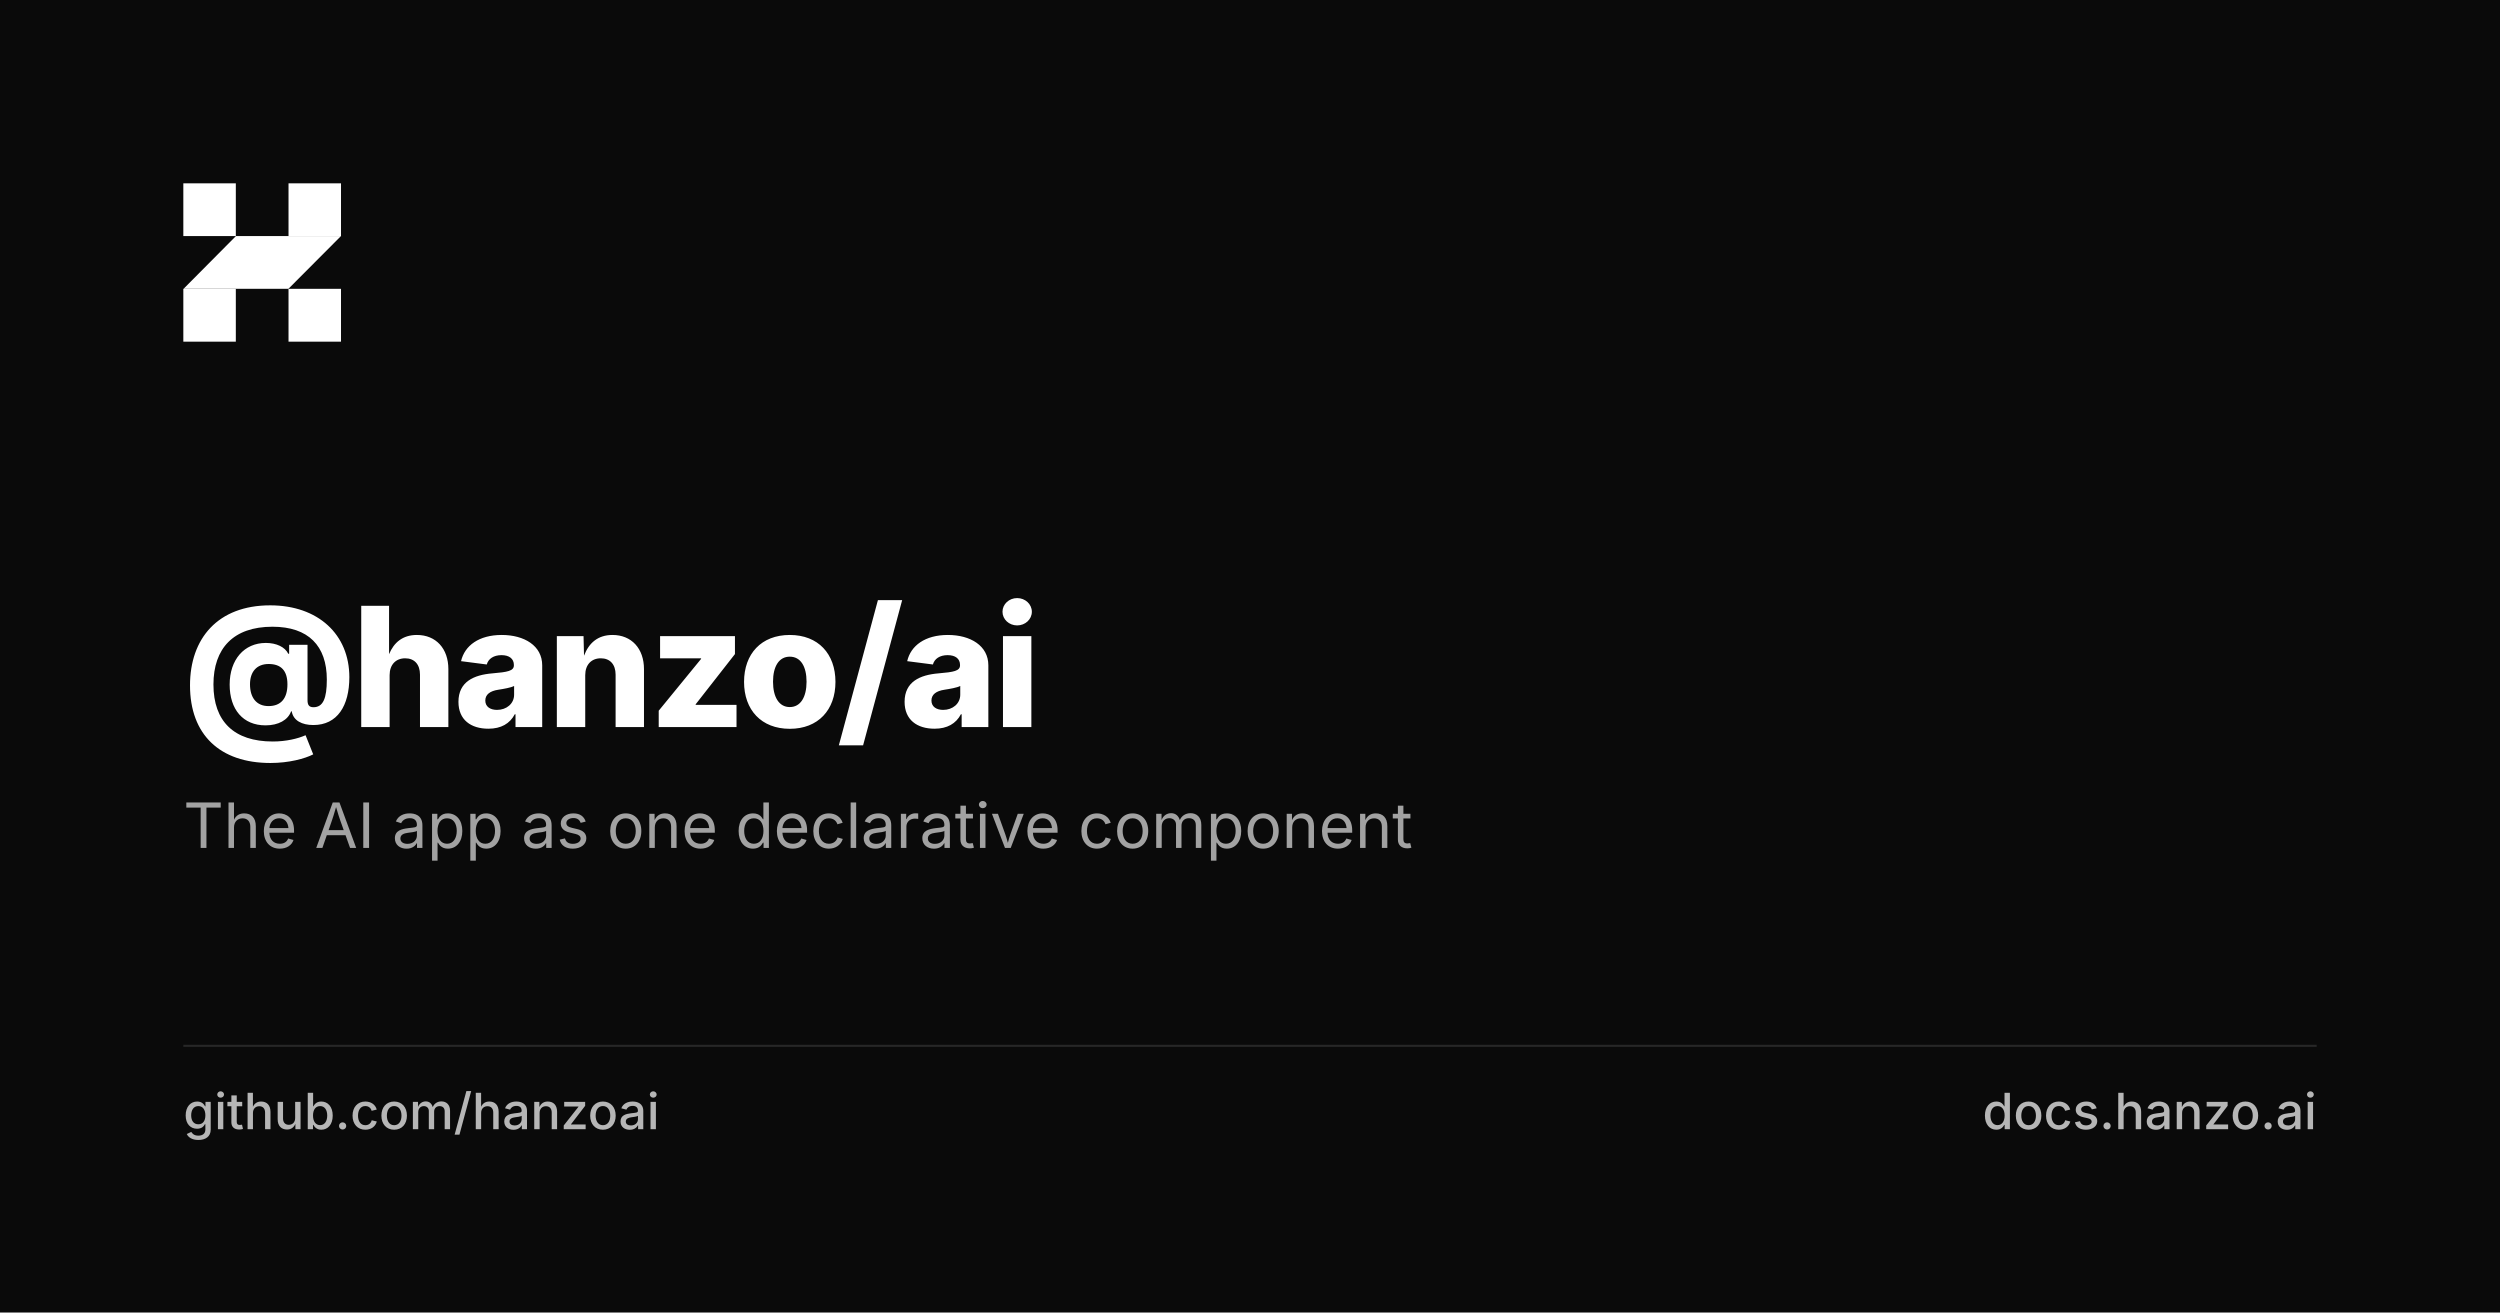
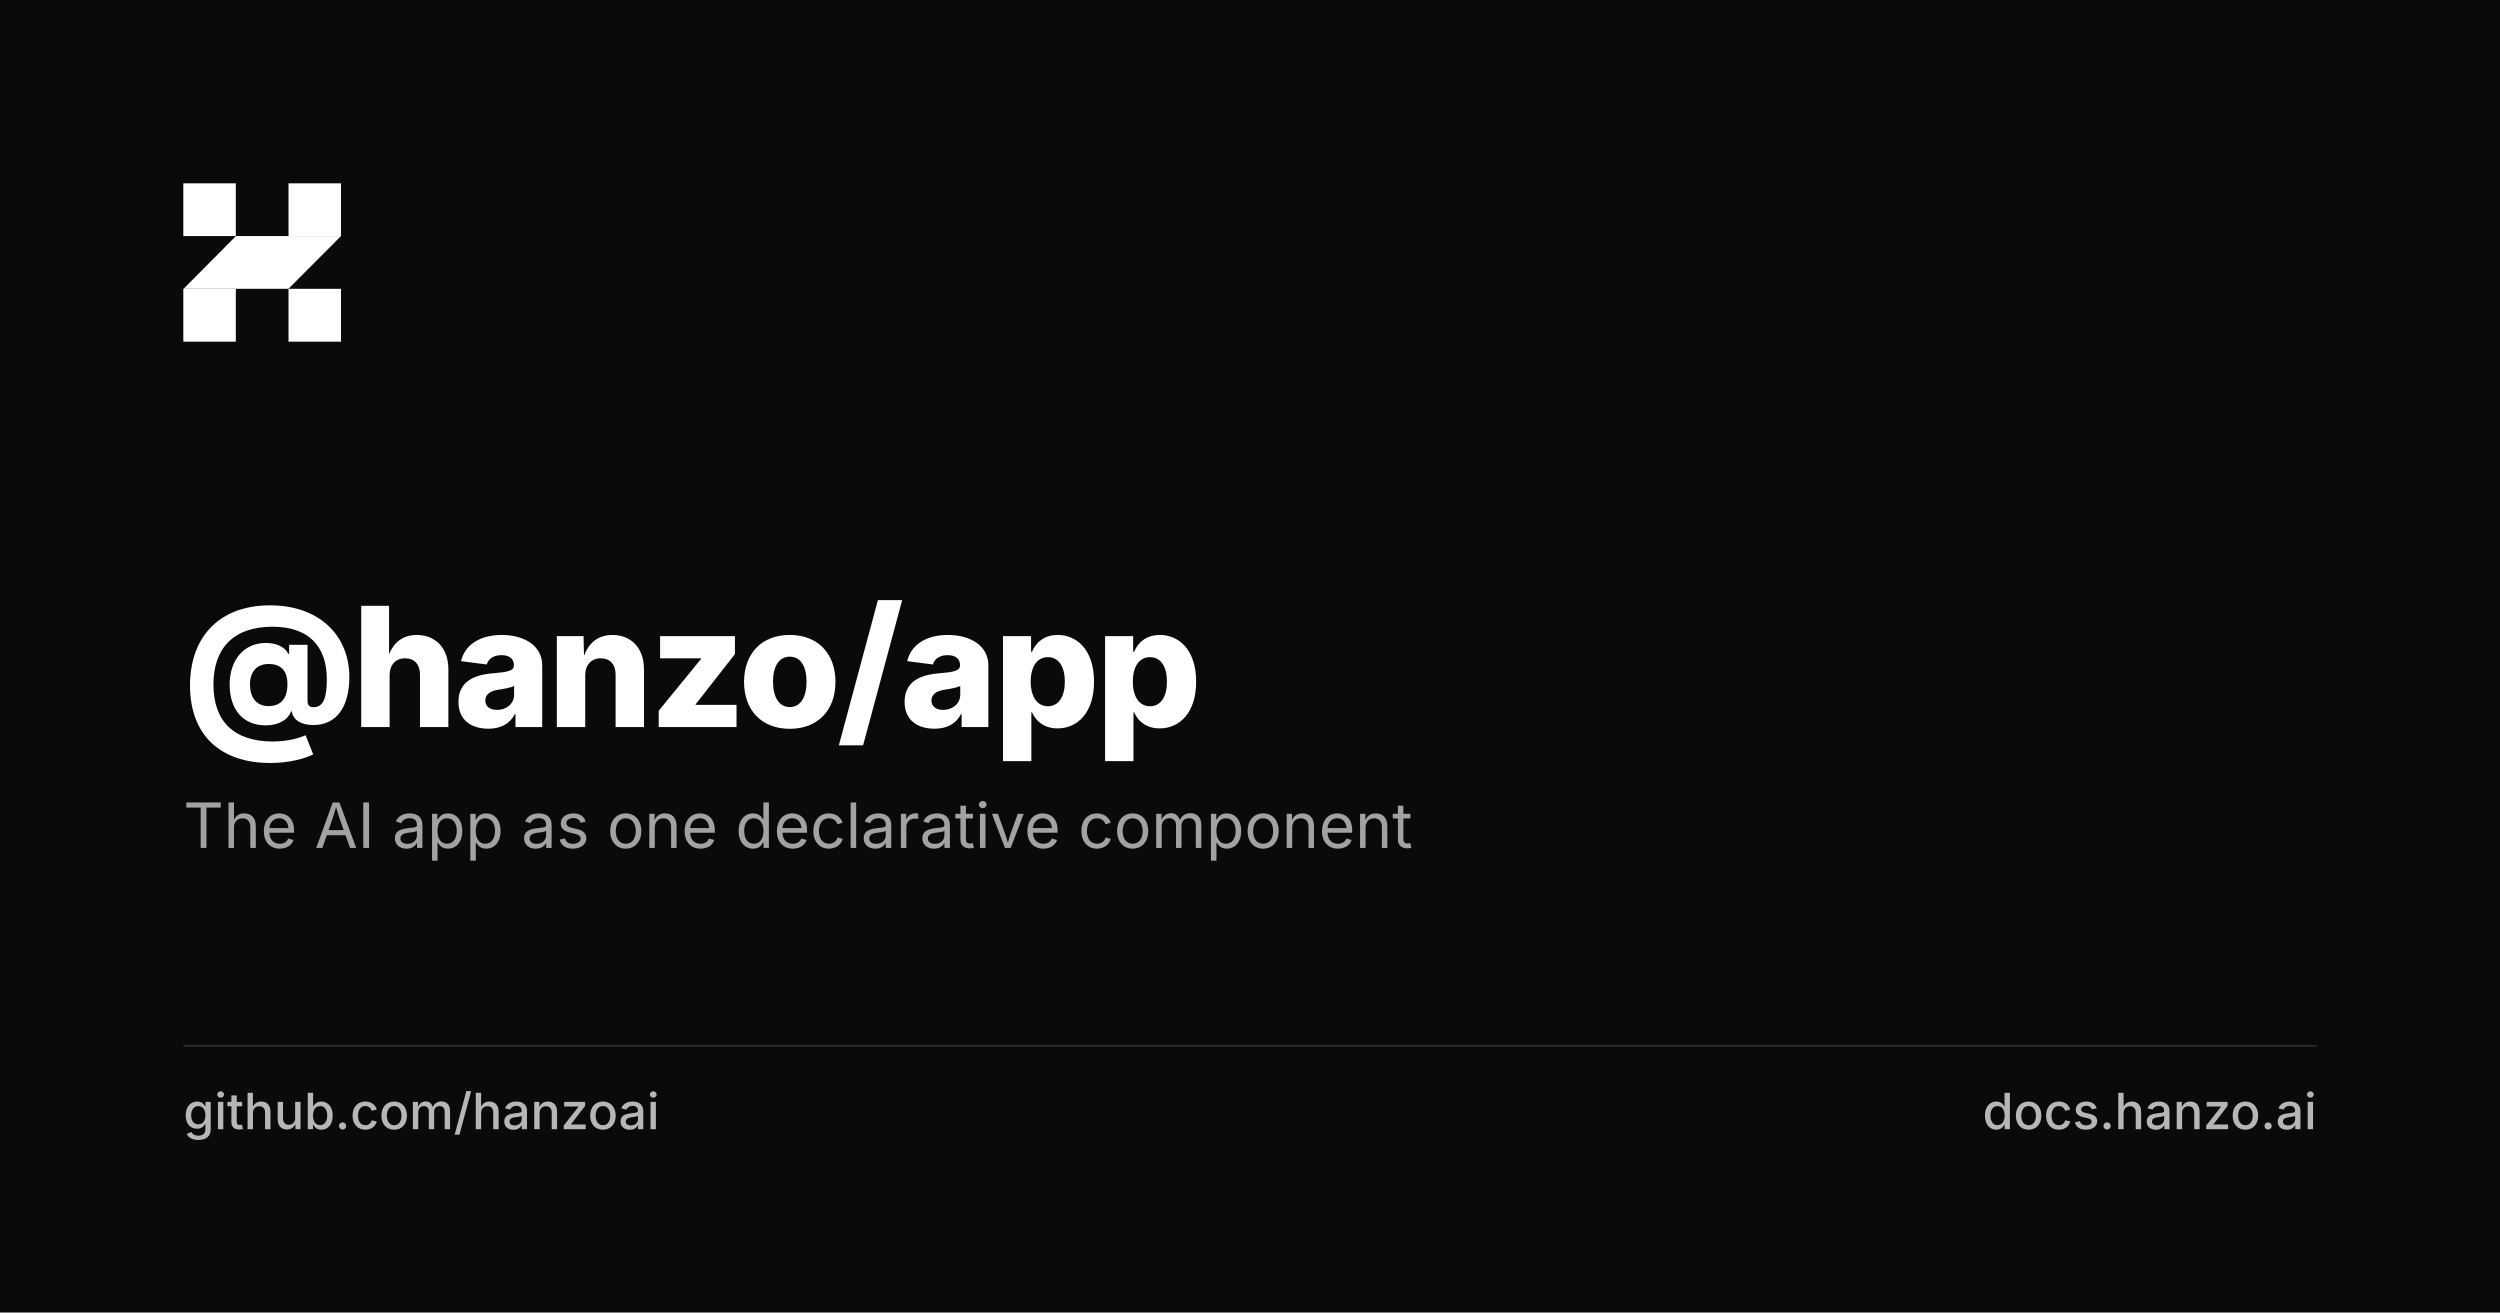
- <svg xmlns="http://www.w3.org/2000/svg" width="1200" height="630" viewBox="0 0 1200 630" role="img" aria-label="@hanzo/ai">
+ <svg xmlns="http://www.w3.org/2000/svg" width="1200" height="630" viewBox="0 0 1200 630" role="img" aria-label="@hanzo/app">
  <rect width="1200" height="630" fill="#0A0A0A" />
  <g transform="translate(88,88) scale(1.134328)" fill="#FFFFFF">
    <path d="M22.21 67V44.637H0V67H22.21Z" />
    <path d="M66.704 22.318H22.253L0.088 44.637H44.463L66.704 22.318Z" />
    <path d="M22.21 0H0V22.318H22.21V0Z" />
    <path d="M66.72 0H44.51V22.318H66.72V0Z" />
    <path d="M66.72 67V44.637H44.51V67H66.72Z" />
  </g>
-   <text x="88" y="349" font-family="'Inter','SF Pro Display','Helvetica Neue',Arial,sans-serif" font-size="80" font-weight="800" letter-spacing="-2" fill="#FFFFFF">@hanzo/ai</text>
+   <text x="88" y="349" font-family="'Inter','SF Pro Display','Helvetica Neue',Arial,sans-serif" font-size="80" font-weight="800" letter-spacing="-2" fill="#FFFFFF">@hanzo/app</text>
  <text x="88" y="407" font-family="'Inter','SF Pro Display','Helvetica Neue',Arial,sans-serif" font-size="30" font-weight="400" fill="#FFFFFF" opacity="0.62">The AI app as one declarative component</text>
  <line x1="88" y1="502" x2="1112" y2="502" stroke="#FFFFFF" stroke-opacity="0.12" />
  <text x="88" y="542" font-family="'Inter','SF Pro Display','Helvetica Neue',Arial,sans-serif" font-size="24" font-weight="500" fill="#FFFFFF" opacity="0.7">github.com/hanzoai</text>
  <text x="1112" y="542" font-family="'Inter','SF Pro Display','Helvetica Neue',Arial,sans-serif" font-size="24" font-weight="500" fill="#FFFFFF" opacity="0.7" text-anchor="end">docs.hanzo.ai</text>
</svg>
